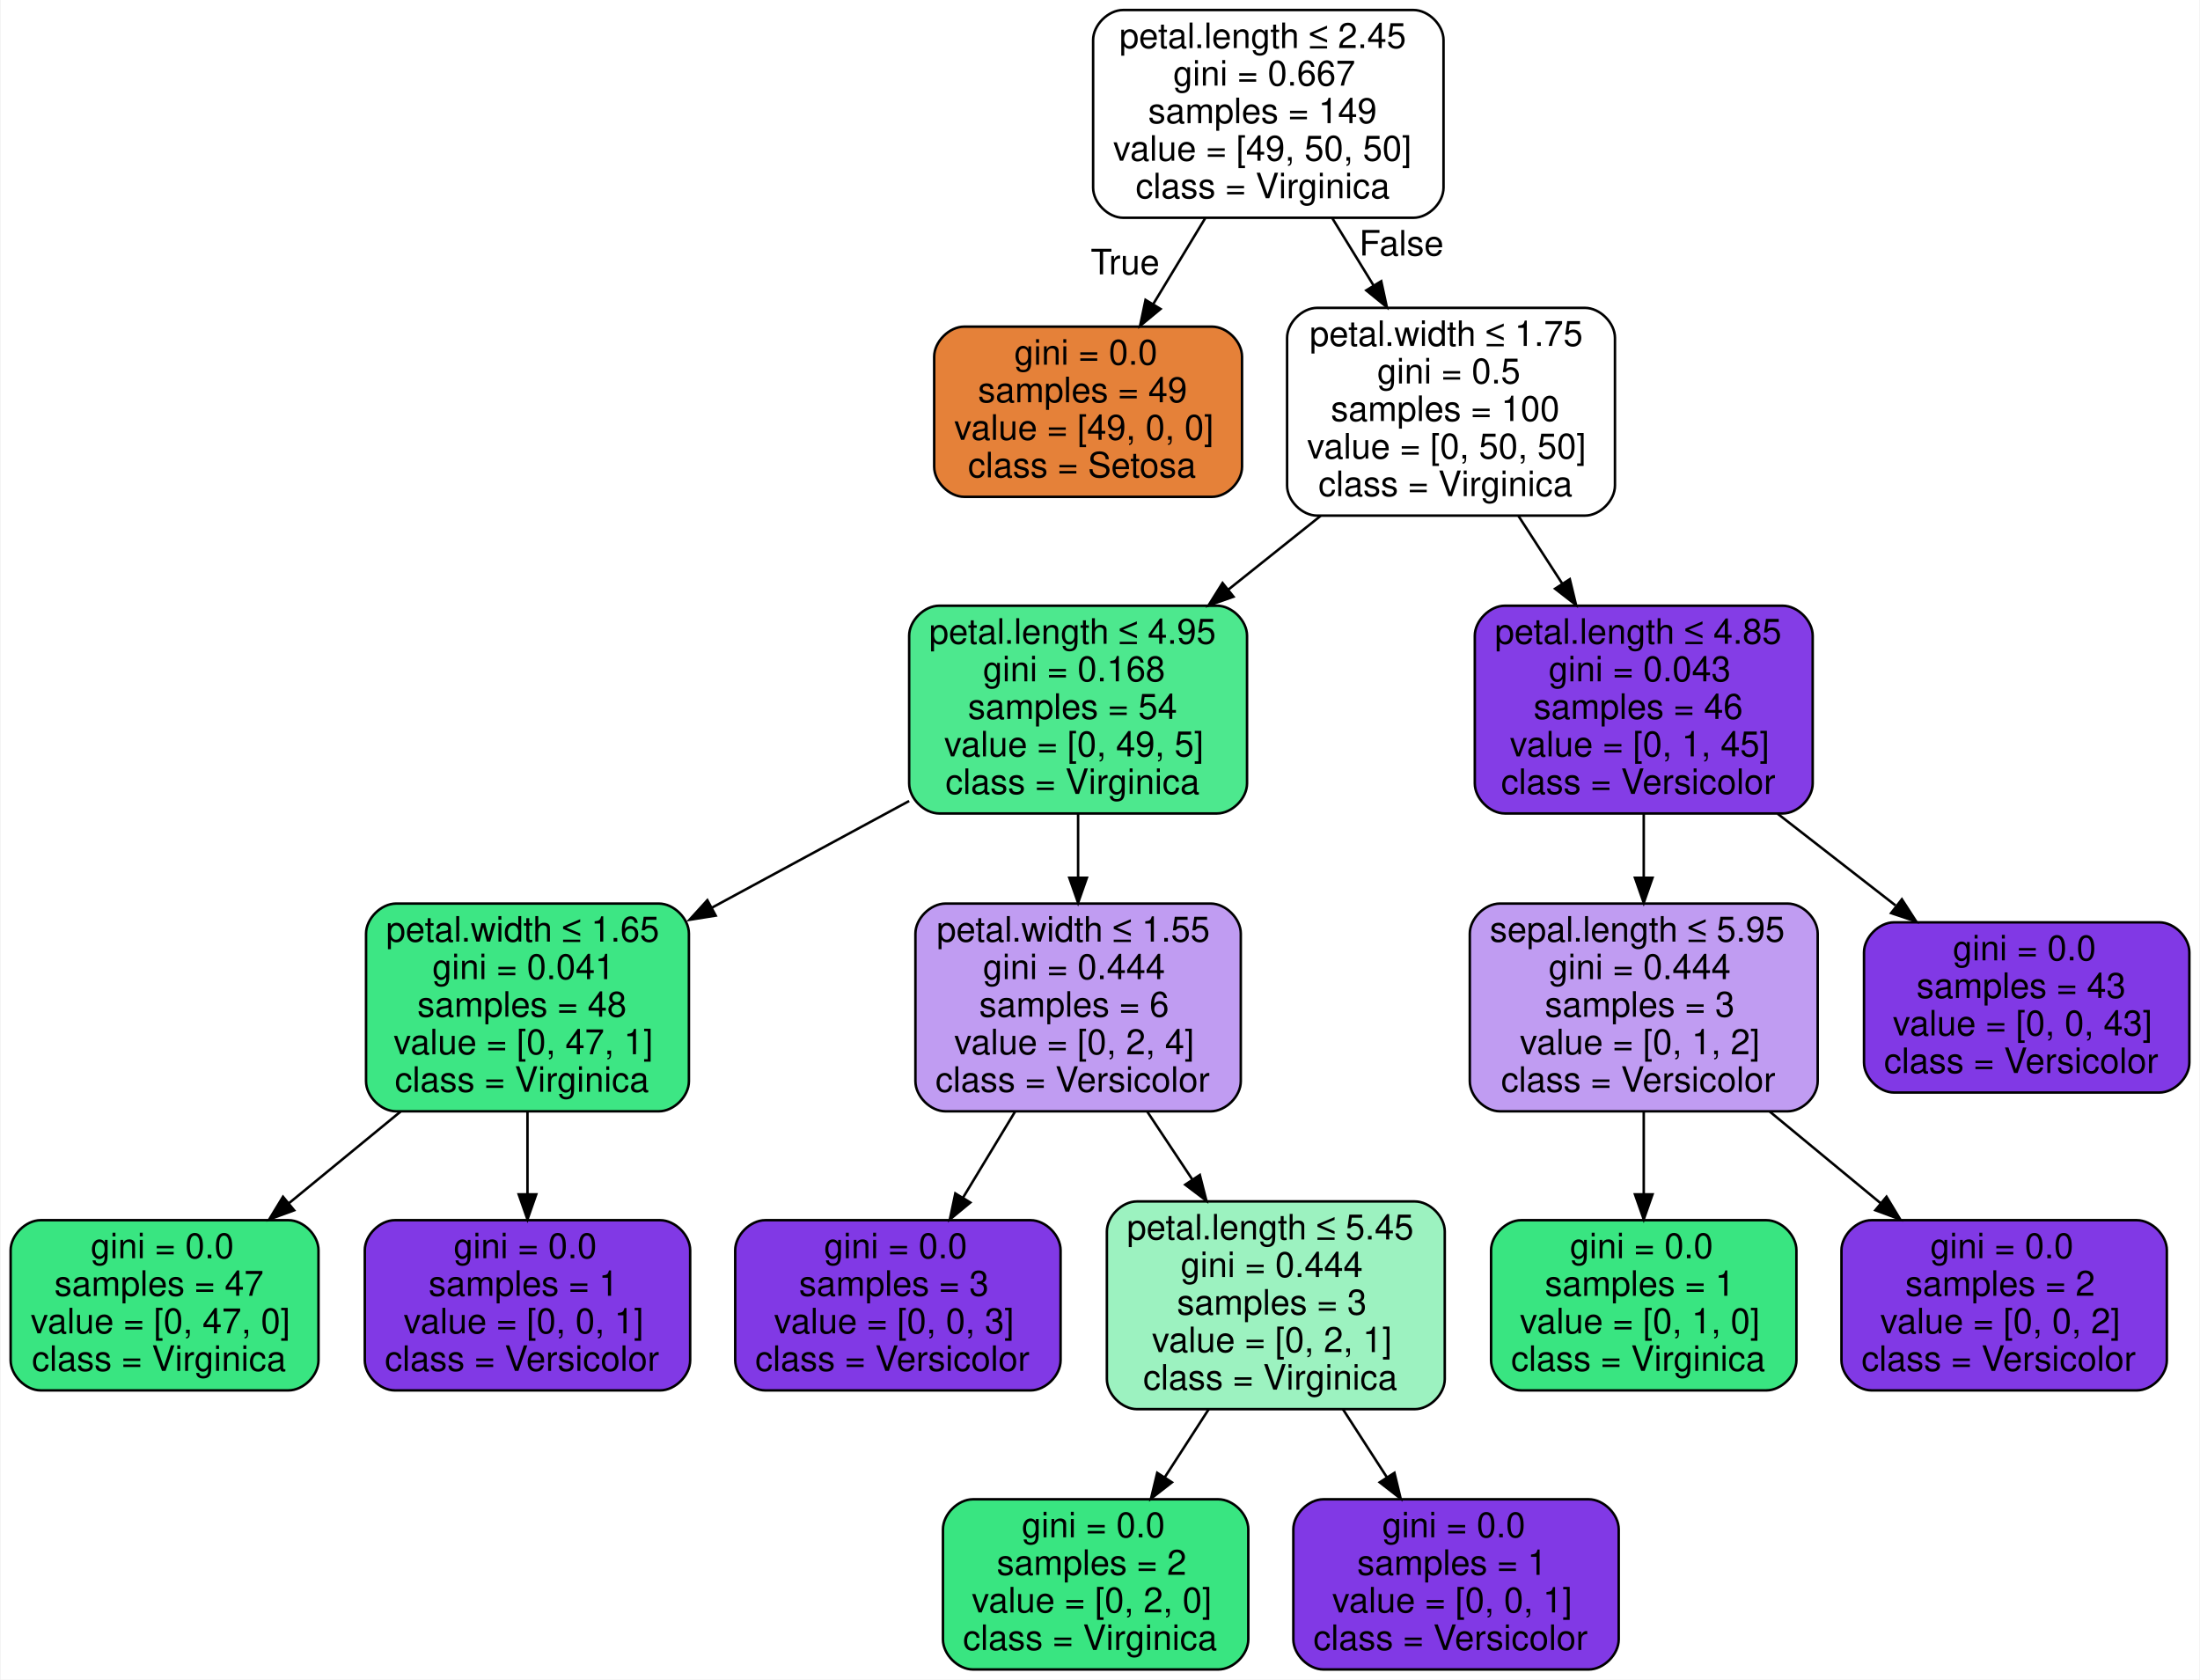
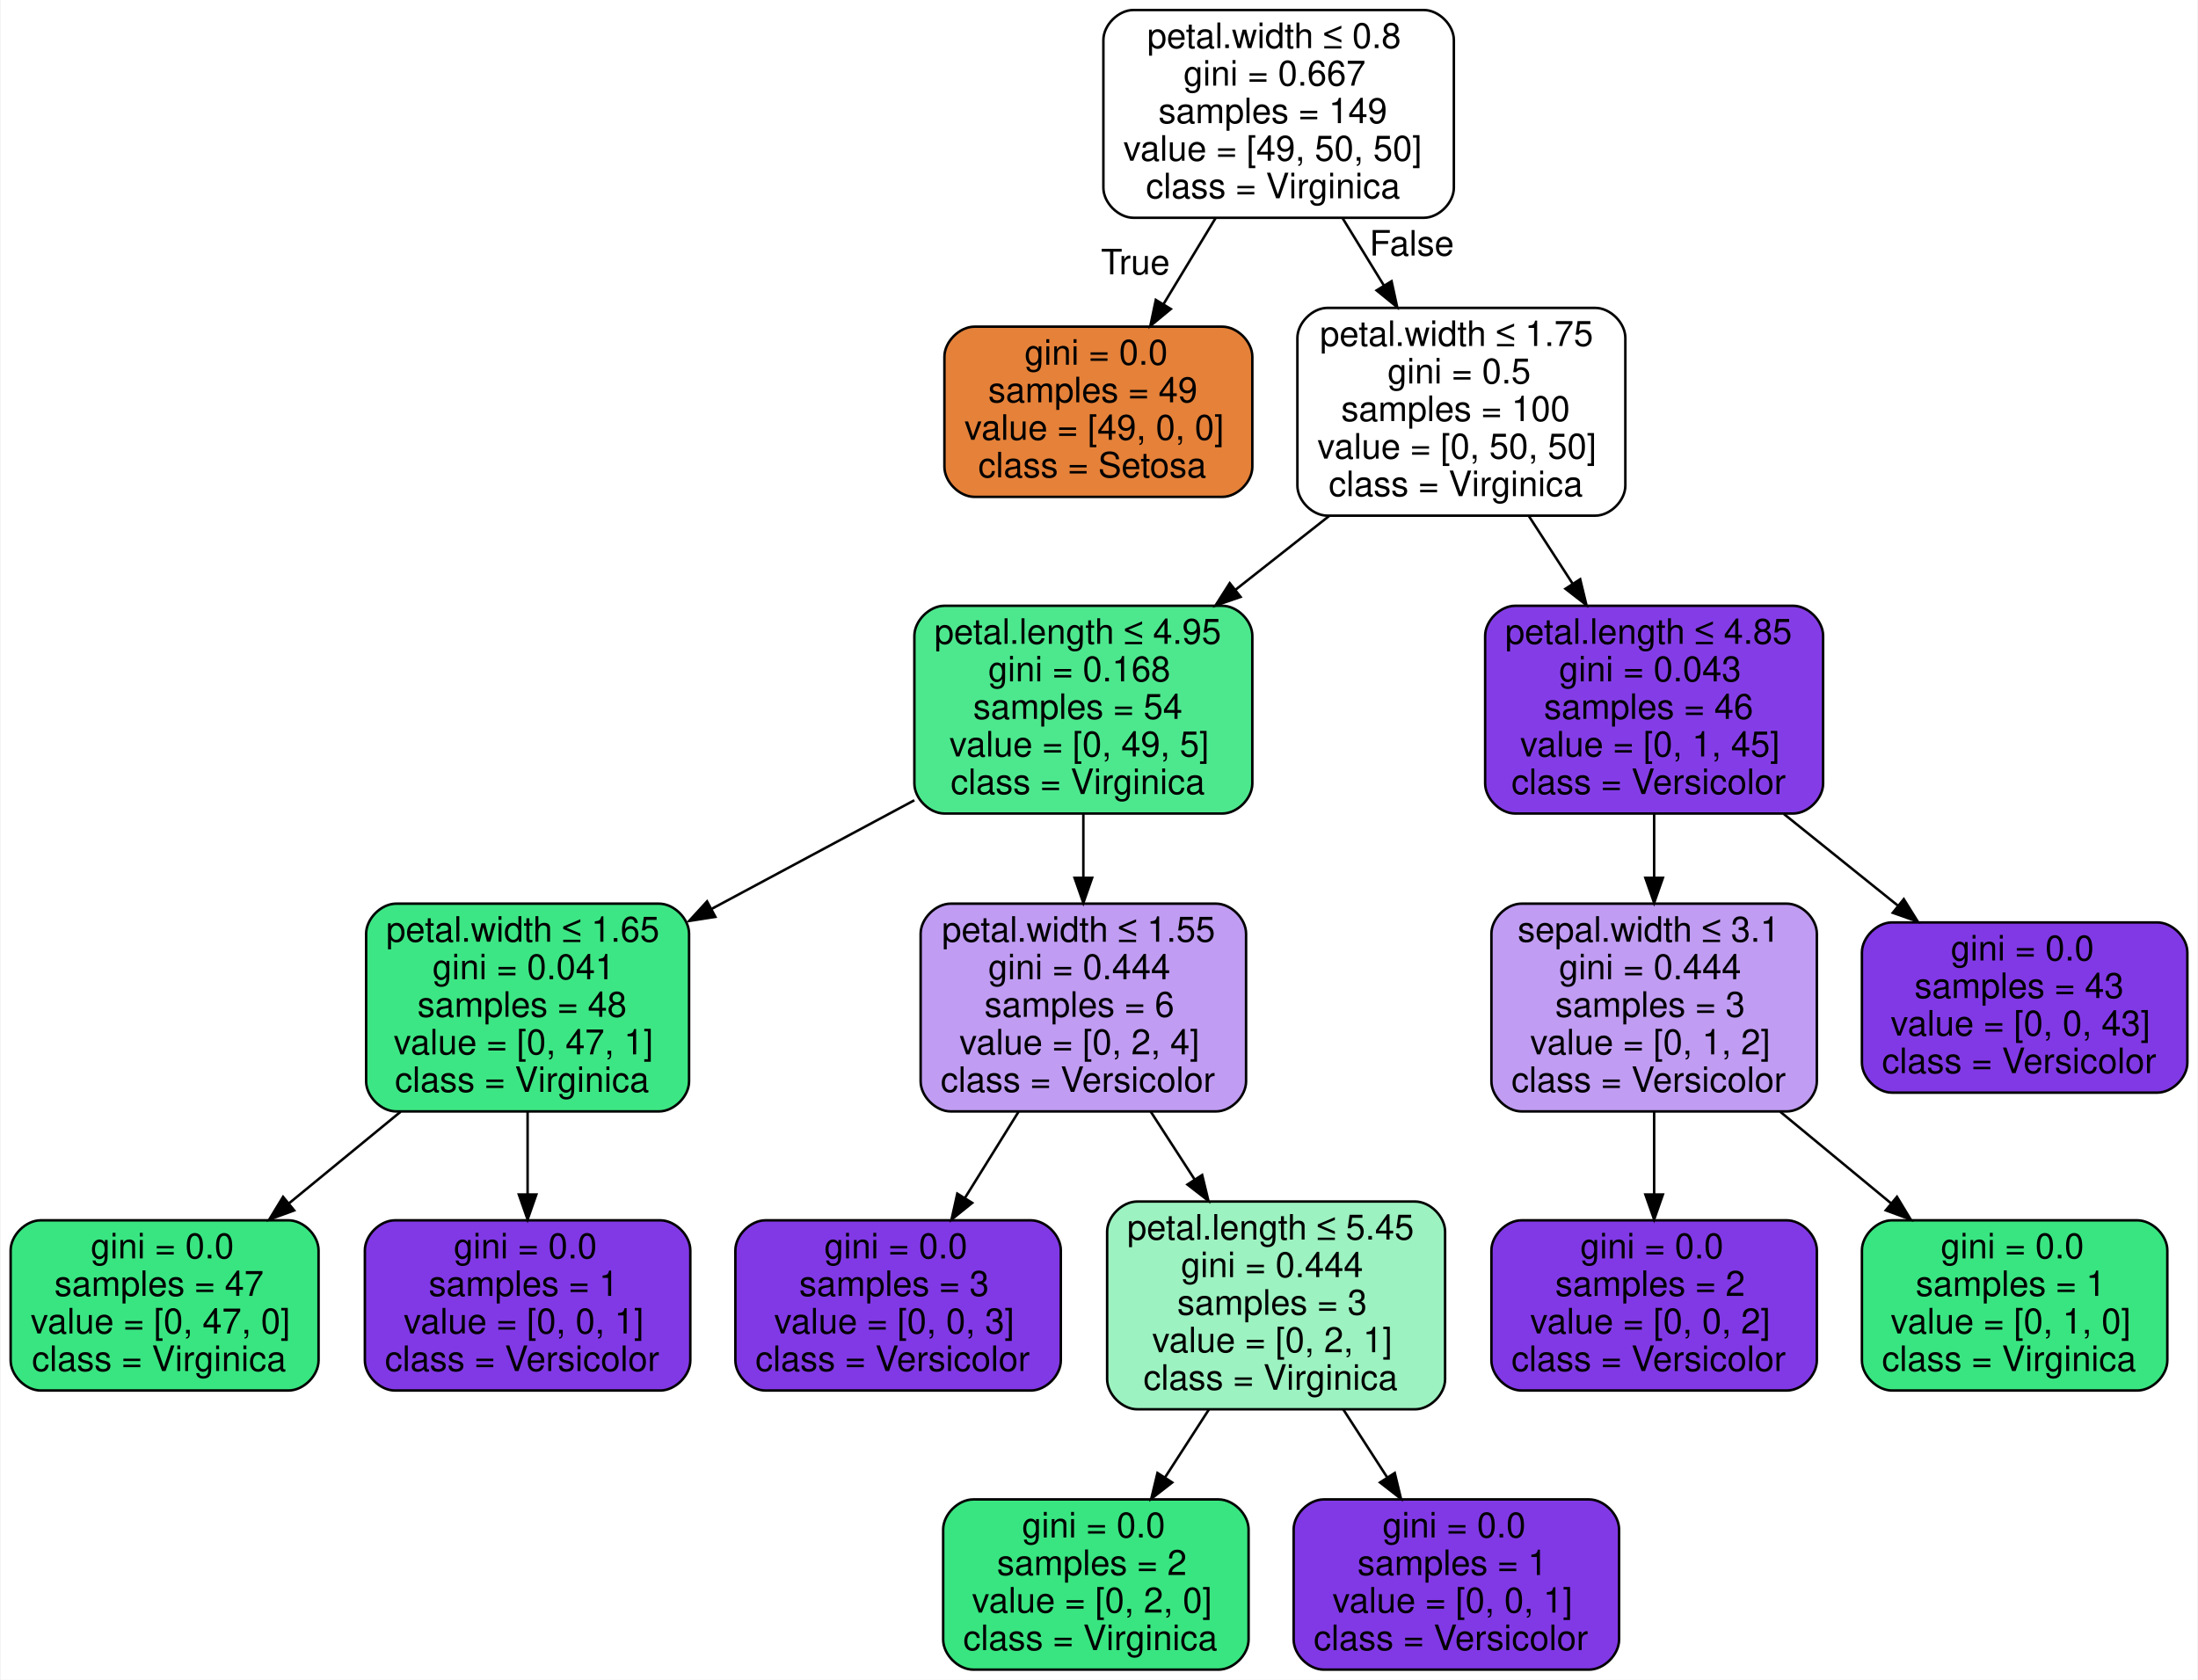
- <svg xmlns="http://www.w3.org/2000/svg" width="879pt" height="671pt" viewBox="0.00 0.00 878.50 671.00">
+ <svg xmlns="http://www.w3.org/2000/svg" width="878pt" height="671pt" viewBox="0.00 0.00 877.50 671.00">
  <g id="graph0" class="graph" transform="scale(1 1) rotate(0) translate(4 667)">
-     <polygon fill="#ffffff" stroke="transparent" points="-4,4 -4,-667 874.5,-667 874.5,4 -4,4" />
+     <polygon fill="#ffffff" stroke="transparent" points="-4,4 -4,-667 873.5,-667 873.5,4 -4,4" />
    <g id="node1" class="node">
-       <path fill="#ffffff" stroke="#000000" d="M560.5,-663C560.5,-663 444.5,-663 444.5,-663 438.5,-663 432.5,-657 432.5,-651 432.5,-651 432.5,-592 432.5,-592 432.5,-586 438.5,-580 444.5,-580 444.5,-580 560.5,-580 560.5,-580 566.5,-580 572.5,-586 572.5,-592 572.5,-592 572.5,-651 572.5,-651 572.5,-657 566.5,-663 560.5,-663" />
-       <text text-anchor="start" x="443" y="-647.8" font-family="Helvetica,sans-Serif" font-size="14.00" fill="#000000">petal.length ≤ 2.45</text>
-       <text text-anchor="start" x="464.5" y="-632.8" font-family="Helvetica,sans-Serif" font-size="14.00" fill="#000000">gini = 0.667</text>
-       <text text-anchor="start" x="454.5" y="-617.8" font-family="Helvetica,sans-Serif" font-size="14.00" fill="#000000">samples = 149</text>
-       <text text-anchor="start" x="440.5" y="-602.8" font-family="Helvetica,sans-Serif" font-size="14.00" fill="#000000">value = [49, 50, 50]</text>
-       <text text-anchor="start" x="449.5" y="-587.8" font-family="Helvetica,sans-Serif" font-size="14.00" fill="#000000">class = Virginica</text>
+       <path fill="#ffffff" stroke="#000000" d="M564.5,-663C564.5,-663 448.5,-663 448.5,-663 442.5,-663 436.5,-657 436.5,-651 436.5,-651 436.5,-592 436.5,-592 436.5,-586 442.5,-580 448.5,-580 448.5,-580 564.5,-580 564.5,-580 570.5,-580 576.5,-586 576.5,-592 576.5,-592 576.5,-651 576.5,-651 576.5,-657 570.5,-663 564.5,-663" />
+       <text text-anchor="start" x="454" y="-647.8" font-family="Helvetica,sans-Serif" font-size="14.00" fill="#000000">petal.width ≤ 0.8</text>
+       <text text-anchor="start" x="468.5" y="-632.8" font-family="Helvetica,sans-Serif" font-size="14.00" fill="#000000">gini = 0.667</text>
+       <text text-anchor="start" x="458.5" y="-617.8" font-family="Helvetica,sans-Serif" font-size="14.00" fill="#000000">samples = 149</text>
+       <text text-anchor="start" x="444.5" y="-602.8" font-family="Helvetica,sans-Serif" font-size="14.00" fill="#000000">value = [49, 50, 50]</text>
+       <text text-anchor="start" x="453.5" y="-587.8" font-family="Helvetica,sans-Serif" font-size="14.00" fill="#000000">class = Virginica</text>
    </g>
    <g id="node2" class="node">
-       <path fill="#e58139" stroke="#000000" d="M480,-536.5C480,-536.5 381,-536.5 381,-536.5 375,-536.5 369,-530.5 369,-524.5 369,-524.5 369,-480.5 369,-480.5 369,-474.5 375,-468.5 381,-468.5 381,-468.5 480,-468.5 480,-468.5 486,-468.5 492,-474.5 492,-480.5 492,-480.5 492,-524.5 492,-524.5 492,-530.5 486,-536.5 480,-536.5" />
-       <text text-anchor="start" x="401" y="-521.3" font-family="Helvetica,sans-Serif" font-size="14.00" fill="#000000">gini = 0.0</text>
-       <text text-anchor="start" x="386.5" y="-506.3" font-family="Helvetica,sans-Serif" font-size="14.00" fill="#000000">samples = 49</text>
-       <text text-anchor="start" x="377" y="-491.3" font-family="Helvetica,sans-Serif" font-size="14.00" fill="#000000">value = [49, 0, 0]</text>
-       <text text-anchor="start" x="382.5" y="-476.3" font-family="Helvetica,sans-Serif" font-size="14.00" fill="#000000">class = Setosa</text>
+       <path fill="#e58139" stroke="#000000" d="M484,-536.5C484,-536.5 385,-536.5 385,-536.5 379,-536.5 373,-530.5 373,-524.5 373,-524.5 373,-480.5 373,-480.5 373,-474.5 379,-468.5 385,-468.5 385,-468.5 484,-468.5 484,-468.5 490,-468.5 496,-474.5 496,-480.5 496,-480.5 496,-524.5 496,-524.5 496,-530.5 490,-536.5 484,-536.5" />
+       <text text-anchor="start" x="405" y="-521.3" font-family="Helvetica,sans-Serif" font-size="14.00" fill="#000000">gini = 0.0</text>
+       <text text-anchor="start" x="390.5" y="-506.3" font-family="Helvetica,sans-Serif" font-size="14.00" fill="#000000">samples = 49</text>
+       <text text-anchor="start" x="381" y="-491.3" font-family="Helvetica,sans-Serif" font-size="14.00" fill="#000000">value = [49, 0, 0]</text>
+       <text text-anchor="start" x="386.5" y="-476.3" font-family="Helvetica,sans-Serif" font-size="14.00" fill="#000000">class = Setosa</text>
    </g>
    <g id="edge1" class="edge">
-       <path fill="none" stroke="#000000" d="M477.318,-579.88C470.598,-568.774 463.324,-556.751 456.559,-545.569" />
-       <polygon fill="#000000" stroke="#000000" points="459.433,-543.559 451.262,-536.815 453.444,-547.183 459.433,-543.559" />
-       <text text-anchor="middle" x="445.288" y="-557.391" font-family="Helvetica,sans-Serif" font-size="14.00" fill="#000000">True</text>
+       <path fill="none" stroke="#000000" d="M481.318,-579.88C474.598,-568.774 467.324,-556.751 460.559,-545.569" />
+       <polygon fill="#000000" stroke="#000000" points="463.433,-543.559 455.262,-536.815 457.444,-547.183 463.433,-543.559" />
+       <text text-anchor="middle" x="449.288" y="-557.391" font-family="Helvetica,sans-Serif" font-size="14.00" fill="#000000">True</text>
    </g>
    <g id="node3" class="node">
-       <path fill="#ffffff" stroke="#000000" d="M629,-544C629,-544 522,-544 522,-544 516,-544 510,-538 510,-532 510,-532 510,-473 510,-473 510,-467 516,-461 522,-461 522,-461 629,-461 629,-461 635,-461 641,-467 641,-473 641,-473 641,-532 641,-532 641,-538 635,-544 629,-544" />
-       <text text-anchor="start" x="519" y="-528.8" font-family="Helvetica,sans-Serif" font-size="14.00" fill="#000000">petal.width ≤ 1.75</text>
-       <text text-anchor="start" x="546" y="-513.8" font-family="Helvetica,sans-Serif" font-size="14.00" fill="#000000">gini = 0.5</text>
-       <text text-anchor="start" x="527.5" y="-498.8" font-family="Helvetica,sans-Serif" font-size="14.00" fill="#000000">samples = 100</text>
-       <text text-anchor="start" x="518" y="-483.8" font-family="Helvetica,sans-Serif" font-size="14.00" fill="#000000">value = [0, 50, 50]</text>
-       <text text-anchor="start" x="522.5" y="-468.8" font-family="Helvetica,sans-Serif" font-size="14.00" fill="#000000">class = Virginica</text>
+       <path fill="#ffffff" stroke="#000000" d="M633,-544C633,-544 526,-544 526,-544 520,-544 514,-538 514,-532 514,-532 514,-473 514,-473 514,-467 520,-461 526,-461 526,-461 633,-461 633,-461 639,-461 645,-467 645,-473 645,-473 645,-532 645,-532 645,-538 639,-544 633,-544" />
+       <text text-anchor="start" x="523" y="-528.8" font-family="Helvetica,sans-Serif" font-size="14.00" fill="#000000">petal.width ≤ 1.75</text>
+       <text text-anchor="start" x="550" y="-513.8" font-family="Helvetica,sans-Serif" font-size="14.00" fill="#000000">gini = 0.5</text>
+       <text text-anchor="start" x="531.5" y="-498.8" font-family="Helvetica,sans-Serif" font-size="14.00" fill="#000000">samples = 100</text>
+       <text text-anchor="start" x="522" y="-483.8" font-family="Helvetica,sans-Serif" font-size="14.00" fill="#000000">value = [0, 50, 50]</text>
+       <text text-anchor="start" x="526.5" y="-468.8" font-family="Helvetica,sans-Serif" font-size="14.00" fill="#000000">class = Virginica</text>
    </g>
    <g id="edge2" class="edge">
-       <path fill="none" stroke="#000000" d="M528.032,-579.88C533.391,-571.143 539.098,-561.84 544.628,-552.825" />
-       <polygon fill="#000000" stroke="#000000" points="547.614,-554.652 549.859,-544.298 541.647,-550.992 547.614,-554.652" />
-       <text text-anchor="middle" x="555.684" y="-564.91" font-family="Helvetica,sans-Serif" font-size="14.00" fill="#000000">False</text>
+       <path fill="none" stroke="#000000" d="M532.032,-579.88C537.391,-571.143 543.098,-561.84 548.628,-552.825" />
+       <polygon fill="#000000" stroke="#000000" points="551.614,-554.652 553.859,-544.298 545.647,-550.992 551.614,-554.652" />
+       <text text-anchor="middle" x="559.684" y="-564.91" font-family="Helvetica,sans-Serif" font-size="14.00" fill="#000000">False</text>
    </g>
    <g id="node4" class="node">
-       <path fill="#4de88e" stroke="#000000" d="M482,-425C482,-425 371,-425 371,-425 365,-425 359,-419 359,-413 359,-413 359,-354 359,-354 359,-348 365,-342 371,-342 371,-342 482,-342 482,-342 488,-342 494,-348 494,-354 494,-354 494,-413 494,-413 494,-419 488,-425 482,-425" />
-       <text text-anchor="start" x="367" y="-409.8" font-family="Helvetica,sans-Serif" font-size="14.00" fill="#000000">petal.length ≤ 4.95</text>
-       <text text-anchor="start" x="388.5" y="-394.8" font-family="Helvetica,sans-Serif" font-size="14.00" fill="#000000">gini = 0.168</text>
-       <text text-anchor="start" x="382.5" y="-379.8" font-family="Helvetica,sans-Serif" font-size="14.00" fill="#000000">samples = 54</text>
-       <text text-anchor="start" x="373" y="-364.8" font-family="Helvetica,sans-Serif" font-size="14.00" fill="#000000">value = [0, 49, 5]</text>
-       <text text-anchor="start" x="373.5" y="-349.8" font-family="Helvetica,sans-Serif" font-size="14.00" fill="#000000">class = Virginica</text>
+       <path fill="#4de88e" stroke="#000000" d="M484,-425C484,-425 373,-425 373,-425 367,-425 361,-419 361,-413 361,-413 361,-354 361,-354 361,-348 367,-342 373,-342 373,-342 484,-342 484,-342 490,-342 496,-348 496,-354 496,-354 496,-413 496,-413 496,-419 490,-425 484,-425" />
+       <text text-anchor="start" x="369" y="-409.8" font-family="Helvetica,sans-Serif" font-size="14.00" fill="#000000">petal.length ≤ 4.95</text>
+       <text text-anchor="start" x="390.5" y="-394.8" font-family="Helvetica,sans-Serif" font-size="14.00" fill="#000000">gini = 0.168</text>
+       <text text-anchor="start" x="384.5" y="-379.8" font-family="Helvetica,sans-Serif" font-size="14.00" fill="#000000">samples = 54</text>
+       <text text-anchor="start" x="375" y="-364.8" font-family="Helvetica,sans-Serif" font-size="14.00" fill="#000000">value = [0, 49, 5]</text>
+       <text text-anchor="start" x="375.5" y="-349.8" font-family="Helvetica,sans-Serif" font-size="14.00" fill="#000000">class = Virginica</text>
    </g>
    <g id="edge3" class="edge">
-       <path fill="none" stroke="#000000" d="M523.387,-460.88C511.478,-451.368 498.727,-441.184 486.516,-431.432" />
-       <polygon fill="#000000" stroke="#000000" points="488.582,-428.603 478.584,-425.097 484.213,-434.072 488.582,-428.603" />
+       <path fill="none" stroke="#000000" d="M526.688,-460.88C514.618,-451.368 501.696,-441.184 489.321,-431.432" />
+       <polygon fill="#000000" stroke="#000000" points="491.303,-428.538 481.283,-425.097 486.97,-434.036 491.303,-428.538" />
    </g>
    <g id="node13" class="node">
-       <path fill="#843de6" stroke="#000000" d="M708,-425C708,-425 597,-425 597,-425 591,-425 585,-419 585,-413 585,-413 585,-354 585,-354 585,-348 591,-342 597,-342 597,-342 708,-342 708,-342 714,-342 720,-348 720,-354 720,-354 720,-413 720,-413 720,-419 714,-425 708,-425" />
-       <text text-anchor="start" x="593" y="-409.8" font-family="Helvetica,sans-Serif" font-size="14.00" fill="#000000">petal.length ≤ 4.85</text>
-       <text text-anchor="start" x="614.5" y="-394.8" font-family="Helvetica,sans-Serif" font-size="14.00" fill="#000000">gini = 0.043</text>
-       <text text-anchor="start" x="608.5" y="-379.8" font-family="Helvetica,sans-Serif" font-size="14.00" fill="#000000">samples = 46</text>
-       <text text-anchor="start" x="599" y="-364.8" font-family="Helvetica,sans-Serif" font-size="14.00" fill="#000000">value = [0, 1, 45]</text>
-       <text text-anchor="start" x="595.5" y="-349.8" font-family="Helvetica,sans-Serif" font-size="14.00" fill="#000000">class = Versicolor</text>
+       <path fill="#843de6" stroke="#000000" d="M712,-425C712,-425 601,-425 601,-425 595,-425 589,-419 589,-413 589,-413 589,-354 589,-354 589,-348 595,-342 601,-342 601,-342 712,-342 712,-342 718,-342 724,-348 724,-354 724,-354 724,-413 724,-413 724,-419 718,-425 712,-425" />
+       <text text-anchor="start" x="597" y="-409.8" font-family="Helvetica,sans-Serif" font-size="14.00" fill="#000000">petal.length ≤ 4.85</text>
+       <text text-anchor="start" x="618.5" y="-394.8" font-family="Helvetica,sans-Serif" font-size="14.00" fill="#000000">gini = 0.043</text>
+       <text text-anchor="start" x="612.5" y="-379.8" font-family="Helvetica,sans-Serif" font-size="14.00" fill="#000000">samples = 46</text>
+       <text text-anchor="start" x="603" y="-364.8" font-family="Helvetica,sans-Serif" font-size="14.00" fill="#000000">value = [0, 1, 45]</text>
+       <text text-anchor="start" x="599.5" y="-349.8" font-family="Helvetica,sans-Serif" font-size="14.00" fill="#000000">class = Versicolor</text>
    </g>
    <g id="edge12" class="edge">
-       <path fill="none" stroke="#000000" d="M602.431,-460.88C608.084,-452.143 614.103,-442.84 619.937,-433.825" />
-       <polygon fill="#000000" stroke="#000000" points="622.96,-435.595 625.454,-425.298 617.083,-431.792 622.96,-435.595" />
+       <path fill="none" stroke="#000000" d="M606.431,-460.88C612.084,-452.143 618.103,-442.84 623.937,-433.825" />
+       <polygon fill="#000000" stroke="#000000" points="626.96,-435.595 629.454,-425.298 621.083,-431.792 626.96,-435.595" />
    </g>
    <g id="node5" class="node">
      <path fill="#3de684" stroke="#000000" d="M259,-306C259,-306 154,-306 154,-306 148,-306 142,-300 142,-294 142,-294 142,-235 142,-235 142,-229 148,-223 154,-223 154,-223 259,-223 259,-223 265,-223 271,-229 271,-235 271,-235 271,-294 271,-294 271,-300 265,-306 259,-306" />
      <text text-anchor="start" x="150" y="-290.8" font-family="Helvetica,sans-Serif" font-size="14.00" fill="#000000">petal.width ≤ 1.65</text>
      <text text-anchor="start" x="168.5" y="-275.8" font-family="Helvetica,sans-Serif" font-size="14.00" fill="#000000">gini = 0.041</text>
      <text text-anchor="start" x="162.5" y="-260.8" font-family="Helvetica,sans-Serif" font-size="14.00" fill="#000000">samples = 48</text>
      <text text-anchor="start" x="153" y="-245.8" font-family="Helvetica,sans-Serif" font-size="14.00" fill="#000000">value = [0, 47, 1]</text>
      <text text-anchor="start" x="153.5" y="-230.8" font-family="Helvetica,sans-Serif" font-size="14.00" fill="#000000">class = Virginica</text>
    </g>
    <g id="edge4" class="edge">
-       <path fill="none" stroke="#000000" d="M358.998,-346.987C334.027,-333.481 305.605,-318.107 280.119,-304.321" />
-       <polygon fill="#000000" stroke="#000000" points="281.698,-301.196 271.237,-299.517 278.367,-307.353 281.698,-301.196" />
+       <path fill="none" stroke="#000000" d="M360.988,-347.311C335.428,-333.61 306.212,-317.949 280.117,-303.962" />
+       <polygon fill="#000000" stroke="#000000" points="281.496,-300.729 271.029,-299.09 278.188,-306.899 281.496,-300.729" />
    </g>
    <g id="node8" class="node">
-       <path fill="#c09cf2" stroke="#000000" d="M479.5,-306C479.5,-306 373.5,-306 373.5,-306 367.5,-306 361.5,-300 361.5,-294 361.5,-294 361.5,-235 361.5,-235 361.5,-229 367.5,-223 373.5,-223 373.5,-223 479.5,-223 479.5,-223 485.5,-223 491.5,-229 491.5,-235 491.5,-235 491.5,-294 491.5,-294 491.5,-300 485.5,-306 479.5,-306" />
-       <text text-anchor="start" x="370" y="-290.8" font-family="Helvetica,sans-Serif" font-size="14.00" fill="#000000">petal.width ≤ 1.55</text>
-       <text text-anchor="start" x="388.5" y="-275.8" font-family="Helvetica,sans-Serif" font-size="14.00" fill="#000000">gini = 0.444</text>
-       <text text-anchor="start" x="387" y="-260.8" font-family="Helvetica,sans-Serif" font-size="14.00" fill="#000000">samples = 6</text>
-       <text text-anchor="start" x="377" y="-245.8" font-family="Helvetica,sans-Serif" font-size="14.00" fill="#000000">value = [0, 2, 4]</text>
-       <text text-anchor="start" x="369.5" y="-230.8" font-family="Helvetica,sans-Serif" font-size="14.00" fill="#000000">class = Versicolor</text>
+       <path fill="#c09cf2" stroke="#000000" d="M481.5,-306C481.5,-306 375.5,-306 375.5,-306 369.5,-306 363.5,-300 363.5,-294 363.5,-294 363.5,-235 363.5,-235 363.5,-229 369.5,-223 375.5,-223 375.5,-223 481.5,-223 481.5,-223 487.5,-223 493.5,-229 493.5,-235 493.5,-235 493.5,-294 493.5,-294 493.5,-300 487.5,-306 481.5,-306" />
+       <text text-anchor="start" x="372" y="-290.8" font-family="Helvetica,sans-Serif" font-size="14.00" fill="#000000">petal.width ≤ 1.55</text>
+       <text text-anchor="start" x="390.5" y="-275.8" font-family="Helvetica,sans-Serif" font-size="14.00" fill="#000000">gini = 0.444</text>
+       <text text-anchor="start" x="389" y="-260.8" font-family="Helvetica,sans-Serif" font-size="14.00" fill="#000000">samples = 6</text>
+       <text text-anchor="start" x="379" y="-245.8" font-family="Helvetica,sans-Serif" font-size="14.00" fill="#000000">value = [0, 2, 4]</text>
+       <text text-anchor="start" x="371.5" y="-230.8" font-family="Helvetica,sans-Serif" font-size="14.00" fill="#000000">class = Versicolor</text>
    </g>
    <g id="edge7" class="edge">
-       <path fill="none" stroke="#000000" d="M426.5,-341.88C426.5,-333.684 426.5,-324.989 426.5,-316.501" />
-       <polygon fill="#000000" stroke="#000000" points="430,-316.298 426.5,-306.298 423,-316.298 430,-316.298" />
+       <path fill="none" stroke="#000000" d="M428.5,-341.88C428.5,-333.684 428.5,-324.989 428.5,-316.501" />
+       <polygon fill="#000000" stroke="#000000" points="432,-316.298 428.5,-306.298 425,-316.298 432,-316.298" />
    </g>
    <g id="node6" class="node">
      <path fill="#39e581" stroke="#000000" d="M111,-179.5C111,-179.5 12,-179.5 12,-179.5 6,-179.5 0,-173.5 0,-167.5 0,-167.5 0,-123.5 0,-123.5 0,-117.5 6,-111.5 12,-111.5 12,-111.5 111,-111.5 111,-111.5 117,-111.5 123,-117.5 123,-123.5 123,-123.5 123,-167.5 123,-167.5 123,-173.5 117,-179.5 111,-179.5" />
      <text text-anchor="start" x="32" y="-164.3" font-family="Helvetica,sans-Serif" font-size="14.00" fill="#000000">gini = 0.0</text>
      <text text-anchor="start" x="17.5" y="-149.3" font-family="Helvetica,sans-Serif" font-size="14.00" fill="#000000">samples = 47</text>
      <text text-anchor="start" x="8" y="-134.3" font-family="Helvetica,sans-Serif" font-size="14.00" fill="#000000">value = [0, 47, 0]</text>
      <text text-anchor="start" x="8.5" y="-119.3" font-family="Helvetica,sans-Serif" font-size="14.00" fill="#000000">class = Virginica</text>
    </g>
    <g id="edge5" class="edge">
      <path fill="none" stroke="#000000" d="M155.786,-222.88C141.316,-211.004 125.569,-198.08 111.162,-186.257" />
      <polygon fill="#000000" stroke="#000000" points="113.263,-183.453 103.312,-179.815 108.822,-188.864 113.263,-183.453" />
    </g>
    <g id="node7" class="node">
      <path fill="#8139e5" stroke="#000000" d="M259.5,-179.5C259.5,-179.5 153.5,-179.5 153.5,-179.5 147.5,-179.5 141.5,-173.5 141.5,-167.5 141.5,-167.5 141.5,-123.5 141.5,-123.5 141.5,-117.5 147.5,-111.5 153.5,-111.5 153.5,-111.5 259.5,-111.5 259.5,-111.5 265.5,-111.5 271.5,-117.5 271.5,-123.5 271.5,-123.5 271.5,-167.5 271.5,-167.5 271.5,-173.5 265.5,-179.5 259.5,-179.5" />
      <text text-anchor="start" x="177" y="-164.3" font-family="Helvetica,sans-Serif" font-size="14.00" fill="#000000">gini = 0.0</text>
      <text text-anchor="start" x="167" y="-149.3" font-family="Helvetica,sans-Serif" font-size="14.00" fill="#000000">samples = 1</text>
      <text text-anchor="start" x="157" y="-134.3" font-family="Helvetica,sans-Serif" font-size="14.00" fill="#000000">value = [0, 0, 1]</text>
      <text text-anchor="start" x="149.5" y="-119.3" font-family="Helvetica,sans-Serif" font-size="14.00" fill="#000000">class = Versicolor</text>
    </g>
    <g id="edge6" class="edge">
      <path fill="none" stroke="#000000" d="M206.5,-222.88C206.5,-212.213 206.5,-200.702 206.5,-189.901" />
      <polygon fill="#000000" stroke="#000000" points="210,-189.815 206.5,-179.815 203,-189.815 210,-189.815" />
    </g>
    <g id="node9" class="node">
      <path fill="#8139e5" stroke="#000000" d="M407.5,-179.5C407.5,-179.5 301.5,-179.5 301.5,-179.5 295.5,-179.5 289.5,-173.5 289.5,-167.5 289.5,-167.5 289.5,-123.5 289.5,-123.5 289.5,-117.5 295.5,-111.5 301.5,-111.5 301.5,-111.5 407.5,-111.5 407.5,-111.5 413.5,-111.5 419.5,-117.5 419.5,-123.5 419.5,-123.5 419.5,-167.5 419.5,-167.5 419.5,-173.5 413.5,-179.5 407.5,-179.5" />
      <text text-anchor="start" x="325" y="-164.3" font-family="Helvetica,sans-Serif" font-size="14.00" fill="#000000">gini = 0.0</text>
      <text text-anchor="start" x="315" y="-149.3" font-family="Helvetica,sans-Serif" font-size="14.00" fill="#000000">samples = 3</text>
      <text text-anchor="start" x="305" y="-134.3" font-family="Helvetica,sans-Serif" font-size="14.00" fill="#000000">value = [0, 0, 3]</text>
      <text text-anchor="start" x="297.5" y="-119.3" font-family="Helvetica,sans-Serif" font-size="14.00" fill="#000000">class = Versicolor</text>
    </g>
    <g id="edge8" class="edge">
-       <path fill="none" stroke="#000000" d="M401.318,-222.88C394.598,-211.774 387.324,-199.751 380.559,-188.569" />
-       <polygon fill="#000000" stroke="#000000" points="383.433,-186.559 375.262,-179.815 377.444,-190.183 383.433,-186.559" />
+       <path fill="none" stroke="#000000" d="M402.618,-222.88C395.712,-211.774 388.236,-199.751 381.283,-188.569" />
+       <polygon fill="#000000" stroke="#000000" points="384.092,-186.459 375.839,-179.815 378.147,-190.155 384.092,-186.459" />
    </g>
    <g id="node10" class="node">
      <path fill="#9cf2c0" stroke="#000000" d="M561,-187C561,-187 450,-187 450,-187 444,-187 438,-181 438,-175 438,-175 438,-116 438,-116 438,-110 444,-104 450,-104 450,-104 561,-104 561,-104 567,-104 573,-110 573,-116 573,-116 573,-175 573,-175 573,-181 567,-187 561,-187" />
      <text text-anchor="start" x="446" y="-171.8" font-family="Helvetica,sans-Serif" font-size="14.00" fill="#000000">petal.length ≤ 5.45</text>
      <text text-anchor="start" x="467.5" y="-156.8" font-family="Helvetica,sans-Serif" font-size="14.00" fill="#000000">gini = 0.444</text>
      <text text-anchor="start" x="466" y="-141.8" font-family="Helvetica,sans-Serif" font-size="14.00" fill="#000000">samples = 3</text>
      <text text-anchor="start" x="456" y="-126.8" font-family="Helvetica,sans-Serif" font-size="14.00" fill="#000000">value = [0, 2, 1]</text>
      <text text-anchor="start" x="452.5" y="-111.8" font-family="Helvetica,sans-Serif" font-size="14.00" fill="#000000">class = Virginica</text>
    </g>
    <g id="edge9" class="edge">
-       <path fill="none" stroke="#000000" d="M454.13,-222.88C459.93,-214.143 466.106,-204.84 472.091,-195.825" />
-       <polygon fill="#000000" stroke="#000000" points="475.137,-197.565 477.752,-187.298 469.305,-193.694 475.137,-197.565" />
+       <path fill="none" stroke="#000000" d="M455.431,-222.88C461.084,-214.143 467.103,-204.84 472.937,-195.825" />
+       <polygon fill="#000000" stroke="#000000" points="475.96,-197.595 478.454,-187.298 470.083,-193.792 475.96,-197.595" />
    </g>
    <g id="node11" class="node">
      <path fill="#39e581" stroke="#000000" d="M482.5,-68C482.5,-68 384.5,-68 384.5,-68 378.5,-68 372.5,-62 372.5,-56 372.5,-56 372.5,-12 372.5,-12 372.5,-6 378.5,0 384.5,0 384.5,0 482.5,0 482.5,0 488.5,0 494.5,-6 494.5,-12 494.5,-12 494.5,-56 494.5,-56 494.5,-62 488.5,-68 482.5,-68" />
      <text text-anchor="start" x="404" y="-52.8" font-family="Helvetica,sans-Serif" font-size="14.00" fill="#000000">gini = 0.0</text>
      <text text-anchor="start" x="394" y="-37.8" font-family="Helvetica,sans-Serif" font-size="14.00" fill="#000000">samples = 2</text>
      <text text-anchor="start" x="384" y="-22.8" font-family="Helvetica,sans-Serif" font-size="14.00" fill="#000000">value = [0, 2, 0]</text>
      <text text-anchor="start" x="380.5" y="-7.8" font-family="Helvetica,sans-Serif" font-size="14.00" fill="#000000">class = Virginica</text>
    </g>
    <g id="edge10" class="edge">
      <path fill="none" stroke="#000000" d="M478.69,-103.981C472.933,-95.067 466.84,-85.631 461.056,-76.673" />
      <polygon fill="#000000" stroke="#000000" points="463.99,-74.766 455.625,-68.264 458.11,-78.563 463.99,-74.766" />
    </g>
    <g id="node12" class="node">
      <path fill="#8139e5" stroke="#000000" d="M630.5,-68C630.5,-68 524.5,-68 524.5,-68 518.5,-68 512.5,-62 512.5,-56 512.5,-56 512.5,-12 512.5,-12 512.5,-6 518.5,0 524.5,0 524.5,0 630.5,0 630.5,0 636.5,0 642.5,-6 642.5,-12 642.5,-12 642.5,-56 642.5,-56 642.5,-62 636.5,-68 630.5,-68" />
      <text text-anchor="start" x="548" y="-52.8" font-family="Helvetica,sans-Serif" font-size="14.00" fill="#000000">gini = 0.0</text>
      <text text-anchor="start" x="538" y="-37.8" font-family="Helvetica,sans-Serif" font-size="14.00" fill="#000000">samples = 1</text>
      <text text-anchor="start" x="528" y="-22.8" font-family="Helvetica,sans-Serif" font-size="14.00" fill="#000000">value = [0, 0, 1]</text>
      <text text-anchor="start" x="520.5" y="-7.8" font-family="Helvetica,sans-Serif" font-size="14.00" fill="#000000">class = Versicolor</text>
    </g>
    <g id="edge11" class="edge">
      <path fill="none" stroke="#000000" d="M532.31,-103.981C538.067,-95.067 544.16,-85.631 549.944,-76.673" />
      <polygon fill="#000000" stroke="#000000" points="552.89,-78.563 555.375,-68.264 547.01,-74.766 552.89,-78.563" />
    </g>
    <g id="node14" class="node">
-       <path fill="#c09cf2" stroke="#000000" d="M710,-306C710,-306 595,-306 595,-306 589,-306 583,-300 583,-294 583,-294 583,-235 583,-235 583,-229 589,-223 595,-223 595,-223 710,-223 710,-223 716,-223 722,-229 722,-235 722,-235 722,-294 722,-294 722,-300 716,-306 710,-306" />
-       <text text-anchor="start" x="591" y="-290.8" font-family="Helvetica,sans-Serif" font-size="14.00" fill="#000000">sepal.length ≤ 5.95</text>
-       <text text-anchor="start" x="614.5" y="-275.8" font-family="Helvetica,sans-Serif" font-size="14.00" fill="#000000">gini = 0.444</text>
-       <text text-anchor="start" x="613" y="-260.8" font-family="Helvetica,sans-Serif" font-size="14.00" fill="#000000">samples = 3</text>
-       <text text-anchor="start" x="603" y="-245.8" font-family="Helvetica,sans-Serif" font-size="14.00" fill="#000000">value = [0, 1, 2]</text>
-       <text text-anchor="start" x="595.5" y="-230.8" font-family="Helvetica,sans-Serif" font-size="14.00" fill="#000000">class = Versicolor</text>
+       <path fill="#c09cf2" stroke="#000000" d="M709.5,-306C709.5,-306 603.5,-306 603.5,-306 597.5,-306 591.5,-300 591.5,-294 591.5,-294 591.5,-235 591.5,-235 591.5,-229 597.5,-223 603.5,-223 603.5,-223 709.5,-223 709.5,-223 715.5,-223 721.5,-229 721.5,-235 721.5,-235 721.5,-294 721.5,-294 721.5,-300 715.5,-306 709.5,-306" />
+       <text text-anchor="start" x="602" y="-290.8" font-family="Helvetica,sans-Serif" font-size="14.00" fill="#000000">sepal.width ≤ 3.1</text>
+       <text text-anchor="start" x="618.5" y="-275.8" font-family="Helvetica,sans-Serif" font-size="14.00" fill="#000000">gini = 0.444</text>
+       <text text-anchor="start" x="617" y="-260.8" font-family="Helvetica,sans-Serif" font-size="14.00" fill="#000000">samples = 3</text>
+       <text text-anchor="start" x="607" y="-245.8" font-family="Helvetica,sans-Serif" font-size="14.00" fill="#000000">value = [0, 1, 2]</text>
+       <text text-anchor="start" x="599.5" y="-230.8" font-family="Helvetica,sans-Serif" font-size="14.00" fill="#000000">class = Versicolor</text>
    </g>
    <g id="edge13" class="edge">
-       <path fill="none" stroke="#000000" d="M652.5,-341.88C652.5,-333.684 652.5,-324.989 652.5,-316.501" />
-       <polygon fill="#000000" stroke="#000000" points="656,-316.298 652.5,-306.298 649,-316.298 656,-316.298" />
+       <path fill="none" stroke="#000000" d="M656.5,-341.88C656.5,-333.684 656.5,-324.989 656.5,-316.501" />
+       <polygon fill="#000000" stroke="#000000" points="660,-316.298 656.5,-306.298 653,-316.298 660,-316.298" />
    </g>
    <g id="node17" class="node">
-       <path fill="#8139e5" stroke="#000000" d="M858.5,-298.5C858.5,-298.5 752.5,-298.5 752.5,-298.5 746.5,-298.5 740.5,-292.5 740.5,-286.5 740.5,-286.5 740.5,-242.5 740.5,-242.5 740.5,-236.5 746.5,-230.5 752.5,-230.5 752.5,-230.5 858.5,-230.5 858.5,-230.5 864.5,-230.5 870.5,-236.5 870.5,-242.5 870.5,-242.5 870.5,-286.5 870.5,-286.5 870.5,-292.5 864.5,-298.5 858.5,-298.5" />
-       <text text-anchor="start" x="776" y="-283.3" font-family="Helvetica,sans-Serif" font-size="14.00" fill="#000000">gini = 0.0</text>
-       <text text-anchor="start" x="761.5" y="-268.3" font-family="Helvetica,sans-Serif" font-size="14.00" fill="#000000">samples = 43</text>
-       <text text-anchor="start" x="752" y="-253.3" font-family="Helvetica,sans-Serif" font-size="14.00" fill="#000000">value = [0, 0, 43]</text>
-       <text text-anchor="start" x="748.5" y="-238.3" font-family="Helvetica,sans-Serif" font-size="14.00" fill="#000000">class = Versicolor</text>
+       <path fill="#8139e5" stroke="#000000" d="M857.5,-298.5C857.5,-298.5 751.5,-298.5 751.5,-298.5 745.5,-298.5 739.5,-292.5 739.5,-286.5 739.5,-286.5 739.5,-242.5 739.5,-242.5 739.5,-236.5 745.5,-230.5 751.5,-230.5 751.5,-230.5 857.5,-230.5 857.5,-230.5 863.5,-230.5 869.5,-236.5 869.5,-242.5 869.5,-242.5 869.5,-286.5 869.5,-286.5 869.5,-292.5 863.5,-298.5 857.5,-298.5" />
+       <text text-anchor="start" x="775" y="-283.3" font-family="Helvetica,sans-Serif" font-size="14.00" fill="#000000">gini = 0.0</text>
+       <text text-anchor="start" x="760.5" y="-268.3" font-family="Helvetica,sans-Serif" font-size="14.00" fill="#000000">samples = 43</text>
+       <text text-anchor="start" x="751" y="-253.3" font-family="Helvetica,sans-Serif" font-size="14.00" fill="#000000">value = [0, 0, 43]</text>
+       <text text-anchor="start" x="747.5" y="-238.3" font-family="Helvetica,sans-Serif" font-size="14.00" fill="#000000">class = Versicolor</text>
    </g>
    <g id="edge16" class="edge">
-       <path fill="none" stroke="#000000" d="M706.012,-341.88C721.281,-330.004 737.897,-317.08 753.098,-305.257" />
-       <polygon fill="#000000" stroke="#000000" points="755.636,-307.717 761.381,-298.815 751.338,-302.192 755.636,-307.717" />
+       <path fill="none" stroke="#000000" d="M708.263,-341.88C723.033,-330.004 739.106,-317.08 753.811,-305.257" />
+       <polygon fill="#000000" stroke="#000000" points="756.222,-307.809 761.823,-298.815 751.836,-302.353 756.222,-307.809" />
    </g>
    <g id="node15" class="node">
-       <path fill="#39e581" stroke="#000000" d="M701.5,-179.5C701.5,-179.5 603.5,-179.5 603.5,-179.5 597.5,-179.5 591.5,-173.5 591.5,-167.5 591.5,-167.5 591.5,-123.5 591.5,-123.5 591.5,-117.5 597.5,-111.5 603.5,-111.5 603.5,-111.5 701.5,-111.5 701.5,-111.5 707.5,-111.5 713.5,-117.5 713.5,-123.5 713.5,-123.5 713.5,-167.5 713.5,-167.5 713.5,-173.5 707.5,-179.5 701.5,-179.5" />
-       <text text-anchor="start" x="623" y="-164.3" font-family="Helvetica,sans-Serif" font-size="14.00" fill="#000000">gini = 0.0</text>
-       <text text-anchor="start" x="613" y="-149.3" font-family="Helvetica,sans-Serif" font-size="14.00" fill="#000000">samples = 1</text>
-       <text text-anchor="start" x="603" y="-134.3" font-family="Helvetica,sans-Serif" font-size="14.00" fill="#000000">value = [0, 1, 0]</text>
-       <text text-anchor="start" x="599.5" y="-119.3" font-family="Helvetica,sans-Serif" font-size="14.00" fill="#000000">class = Virginica</text>
+       <path fill="#8139e5" stroke="#000000" d="M709.5,-179.5C709.5,-179.5 603.5,-179.5 603.5,-179.5 597.5,-179.5 591.5,-173.5 591.5,-167.5 591.5,-167.5 591.5,-123.5 591.5,-123.5 591.5,-117.5 597.5,-111.5 603.5,-111.5 603.5,-111.5 709.5,-111.5 709.5,-111.5 715.5,-111.5 721.5,-117.5 721.5,-123.5 721.5,-123.5 721.5,-167.5 721.5,-167.5 721.5,-173.5 715.5,-179.5 709.5,-179.5" />
+       <text text-anchor="start" x="627" y="-164.3" font-family="Helvetica,sans-Serif" font-size="14.00" fill="#000000">gini = 0.0</text>
+       <text text-anchor="start" x="617" y="-149.3" font-family="Helvetica,sans-Serif" font-size="14.00" fill="#000000">samples = 2</text>
+       <text text-anchor="start" x="607" y="-134.3" font-family="Helvetica,sans-Serif" font-size="14.00" fill="#000000">value = [0, 0, 2]</text>
+       <text text-anchor="start" x="599.5" y="-119.3" font-family="Helvetica,sans-Serif" font-size="14.00" fill="#000000">class = Versicolor</text>
    </g>
    <g id="edge14" class="edge">
-       <path fill="none" stroke="#000000" d="M652.5,-222.88C652.5,-212.213 652.5,-200.702 652.5,-189.901" />
-       <polygon fill="#000000" stroke="#000000" points="656,-189.815 652.5,-179.815 649,-189.815 656,-189.815" />
+       <path fill="none" stroke="#000000" d="M656.5,-222.88C656.5,-212.213 656.5,-200.702 656.5,-189.901" />
+       <polygon fill="#000000" stroke="#000000" points="660,-189.815 656.5,-179.815 653,-189.815 660,-189.815" />
    </g>
    <g id="node16" class="node">
-       <path fill="#8139e5" stroke="#000000" d="M849.5,-179.5C849.5,-179.5 743.5,-179.5 743.5,-179.5 737.5,-179.5 731.5,-173.5 731.5,-167.5 731.5,-167.5 731.5,-123.5 731.5,-123.5 731.5,-117.5 737.5,-111.5 743.5,-111.5 743.5,-111.5 849.5,-111.5 849.5,-111.5 855.5,-111.5 861.5,-117.5 861.5,-123.5 861.5,-123.5 861.5,-167.5 861.5,-167.5 861.5,-173.5 855.5,-179.5 849.5,-179.5" />
-       <text text-anchor="start" x="767" y="-164.3" font-family="Helvetica,sans-Serif" font-size="14.00" fill="#000000">gini = 0.0</text>
-       <text text-anchor="start" x="757" y="-149.3" font-family="Helvetica,sans-Serif" font-size="14.00" fill="#000000">samples = 2</text>
-       <text text-anchor="start" x="747" y="-134.3" font-family="Helvetica,sans-Serif" font-size="14.00" fill="#000000">value = [0, 0, 2]</text>
-       <text text-anchor="start" x="739.5" y="-119.3" font-family="Helvetica,sans-Serif" font-size="14.00" fill="#000000">class = Versicolor</text>
+       <path fill="#39e581" stroke="#000000" d="M849.5,-179.5C849.5,-179.5 751.5,-179.5 751.5,-179.5 745.5,-179.5 739.5,-173.5 739.5,-167.5 739.5,-167.5 739.5,-123.5 739.5,-123.5 739.5,-117.5 745.5,-111.5 751.5,-111.5 751.5,-111.5 849.5,-111.5 849.5,-111.5 855.5,-111.5 861.5,-117.5 861.5,-123.5 861.5,-123.5 861.5,-167.5 861.5,-167.5 861.5,-173.5 855.5,-179.5 849.5,-179.5" />
+       <text text-anchor="start" x="771" y="-164.3" font-family="Helvetica,sans-Serif" font-size="14.00" fill="#000000">gini = 0.0</text>
+       <text text-anchor="start" x="761" y="-149.3" font-family="Helvetica,sans-Serif" font-size="14.00" fill="#000000">samples = 1</text>
+       <text text-anchor="start" x="751" y="-134.3" font-family="Helvetica,sans-Serif" font-size="14.00" fill="#000000">value = [0, 1, 0]</text>
+       <text text-anchor="start" x="747.5" y="-119.3" font-family="Helvetica,sans-Serif" font-size="14.00" fill="#000000">class = Virginica</text>
    </g>
    <g id="edge15" class="edge">
-       <path fill="none" stroke="#000000" d="M702.864,-222.88C717.235,-211.004 732.873,-198.08 747.181,-186.257" />
-       <polygon fill="#000000" stroke="#000000" points="749.497,-188.883 754.976,-179.815 745.038,-183.487 749.497,-188.883" />
+       <path fill="none" stroke="#000000" d="M706.864,-222.88C721.235,-211.004 736.873,-198.08 751.181,-186.257" />
+       <polygon fill="#000000" stroke="#000000" points="753.497,-188.883 758.976,-179.815 749.038,-183.487 753.497,-188.883" />
    </g>
  </g>
</svg>
